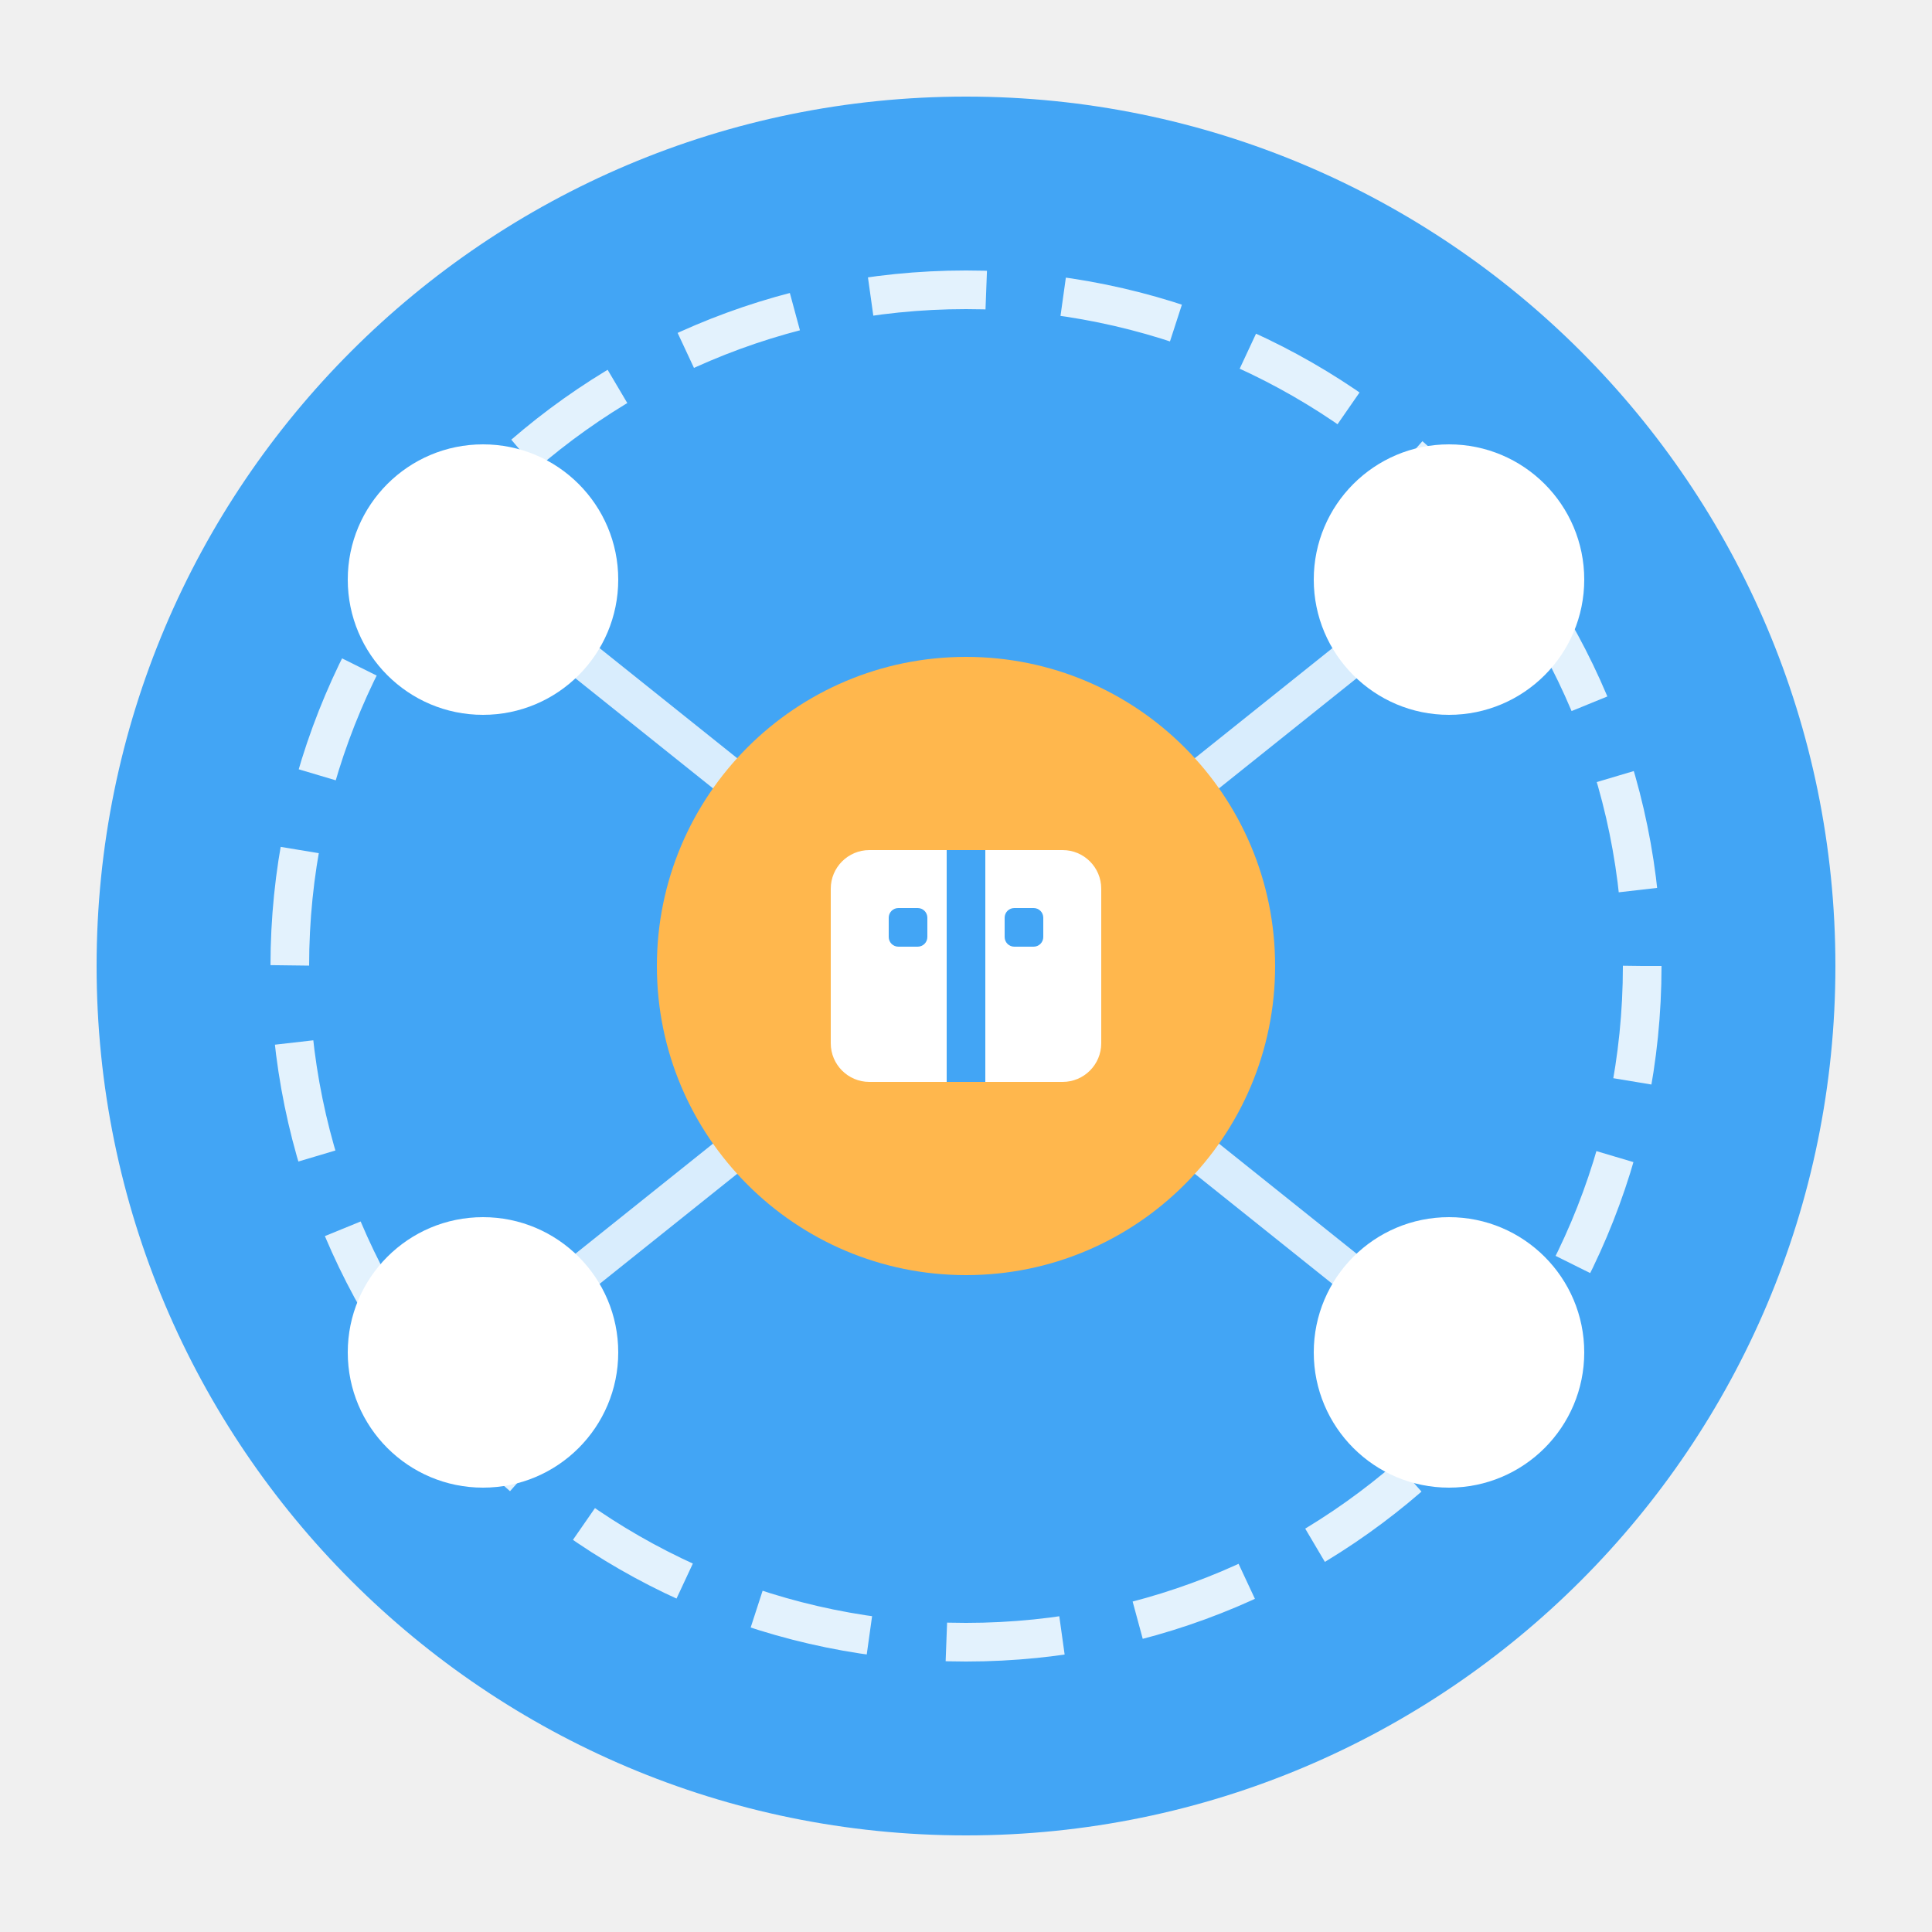
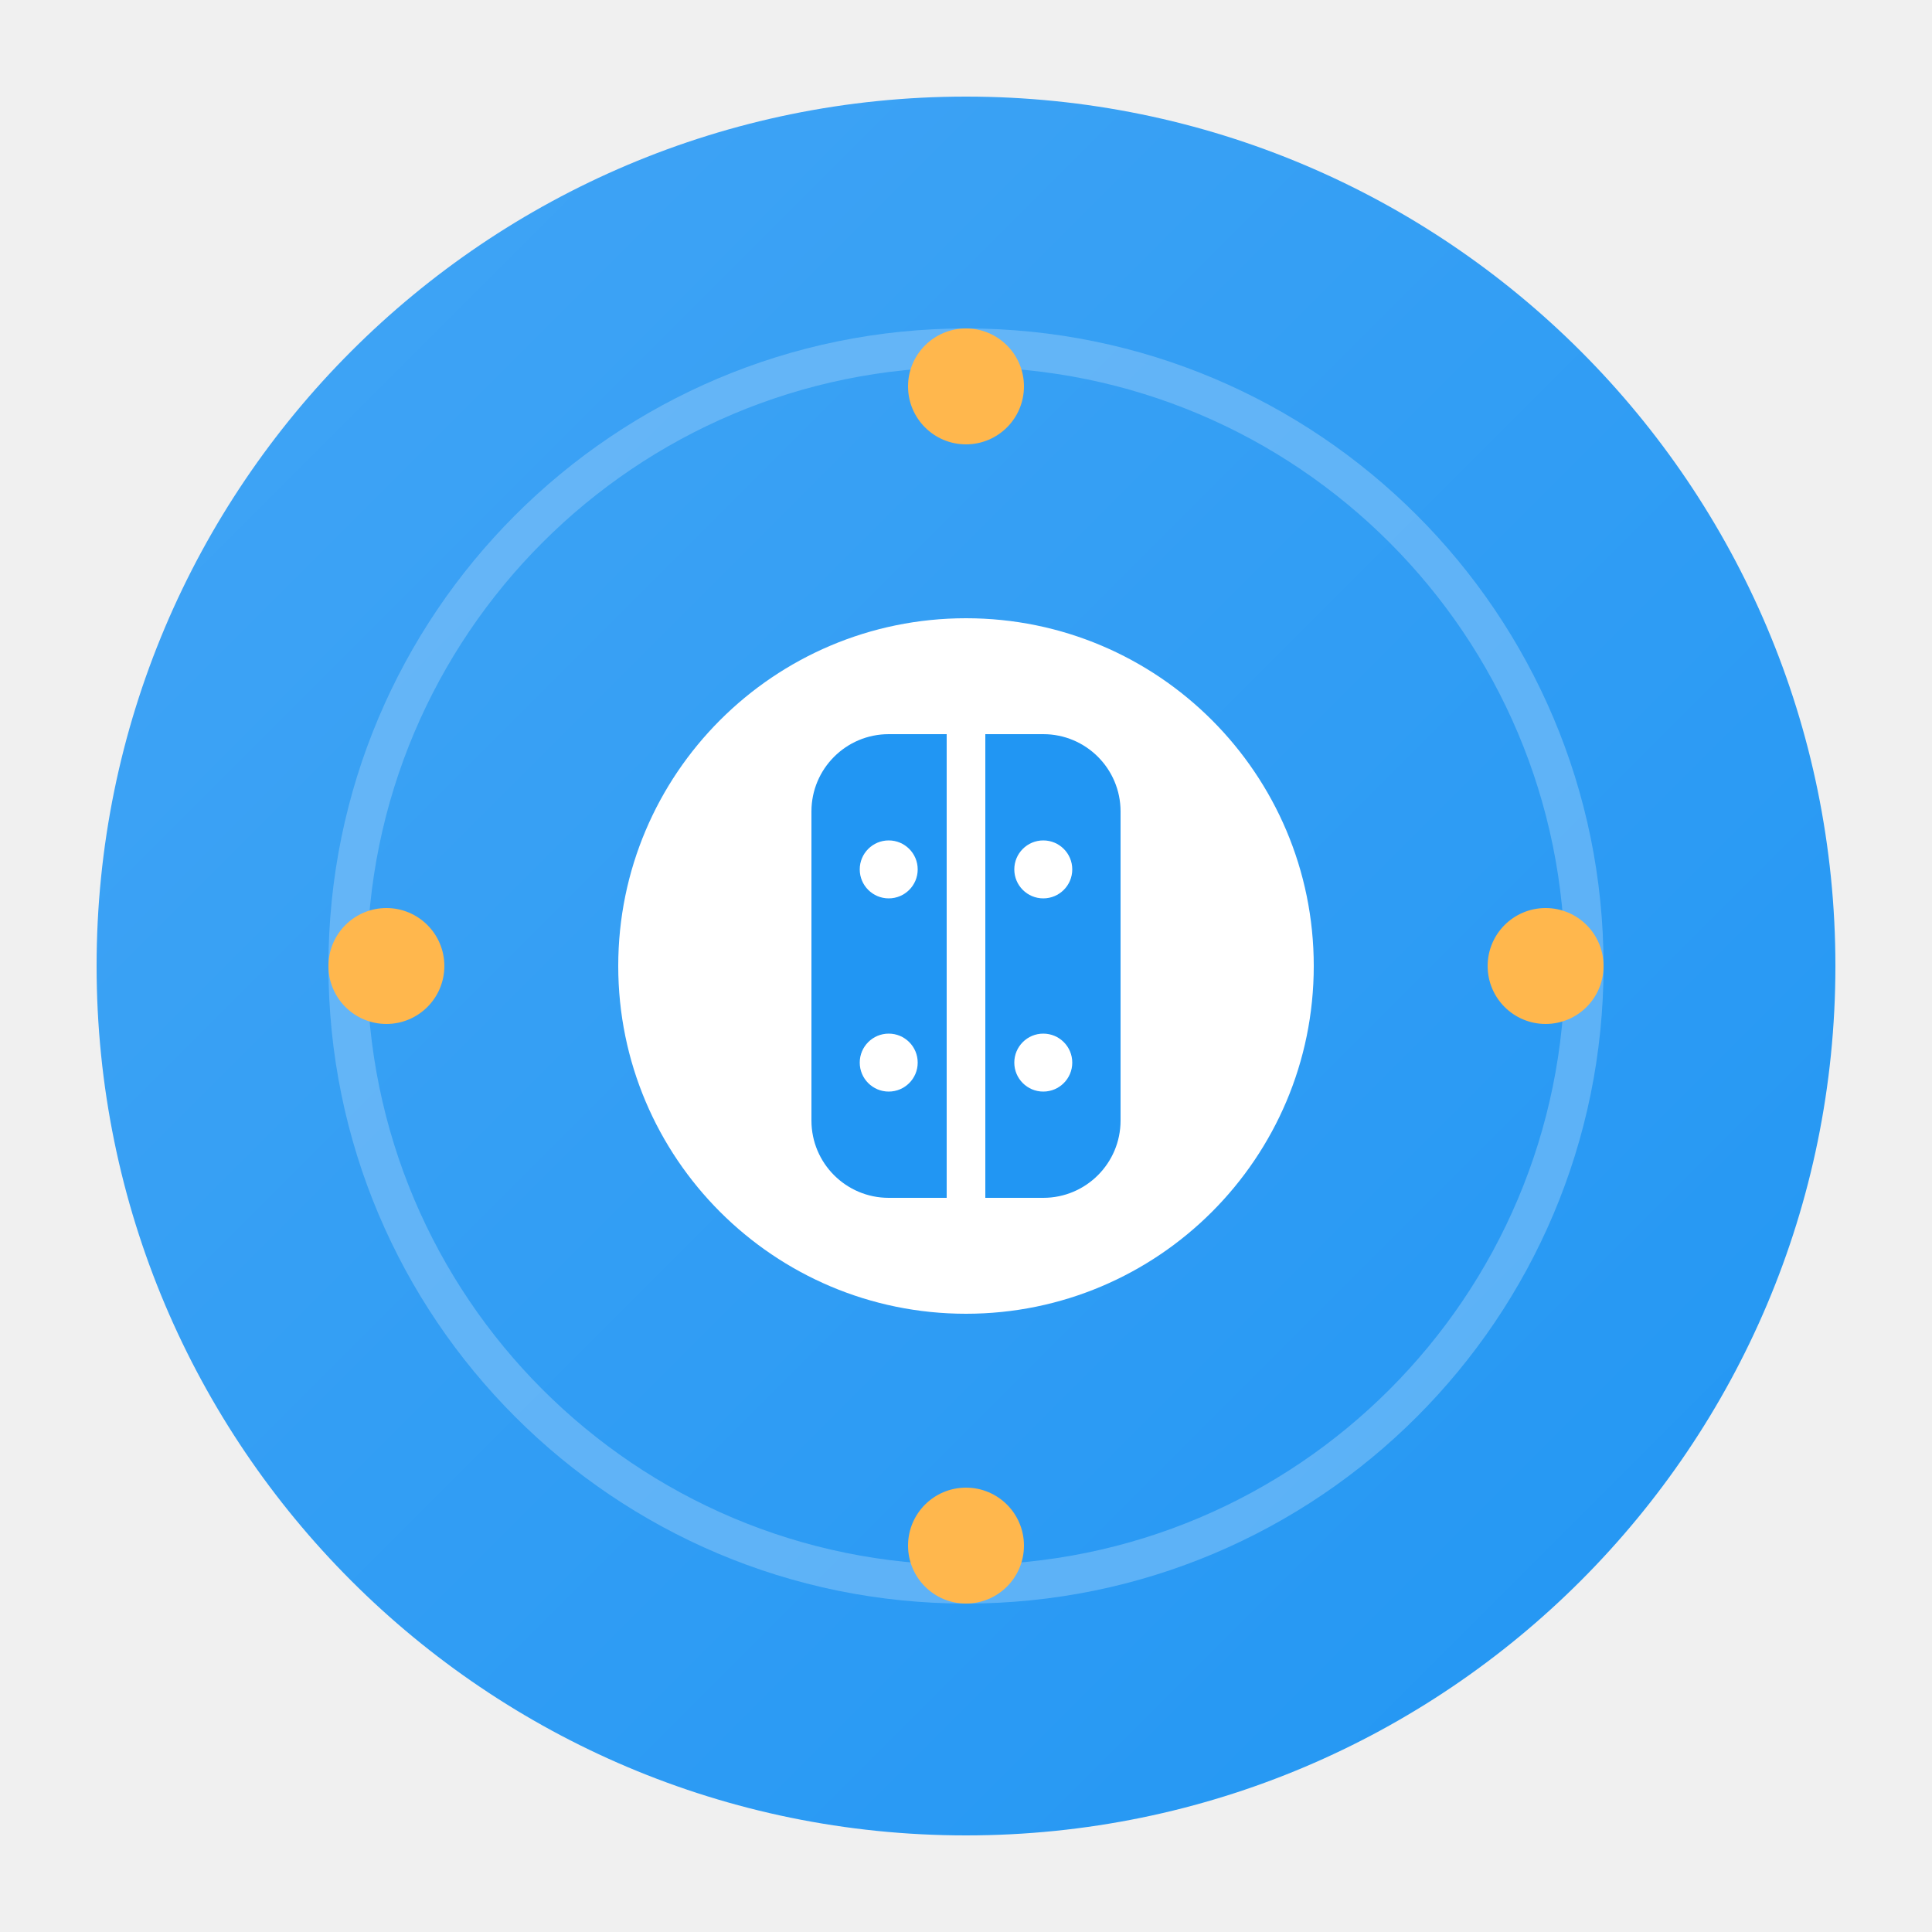
<svg xmlns="http://www.w3.org/2000/svg" width="100" height="100" viewBox="0 0 100 100">
-   <circle cx="50" cy="50" r="45" fill="#42A5F5" />
-   <circle cx="50" cy="50" r="35" fill="none" stroke="#E3F2FD" stroke-width="2" stroke-dasharray="6 4" />
-   <line x1="25" y1="30" x2="50" y2="50" stroke="#ffffff" stroke-width="2" opacity="0.8" />
-   <line x1="75" y1="30" x2="50" y2="50" stroke="#ffffff" stroke-width="2" opacity="0.8" />
-   <line x1="25" y1="70" x2="50" y2="50" stroke="#ffffff" stroke-width="2" opacity="0.8" />
-   <line x1="75" y1="70" x2="50" y2="50" stroke="#ffffff" stroke-width="2" opacity="0.8" />
-   <circle cx="25" cy="30" r="7" fill="#ffffff" />
-   <circle cx="75" cy="30" r="7" fill="#ffffff" />
-   <circle cx="25" cy="70" r="7" fill="#ffffff" />
-   <circle cx="75" cy="70" r="7" fill="#ffffff" />
-   <circle cx="50" cy="50" r="16" fill="#FFB74D" />
-   <rect x="43" y="44" width="14" height="12" rx="2" fill="#ffffff" />
-   <line x1="50" y1="44" x2="50" y2="56" stroke="#42A5F5" stroke-width="2" />
-   <rect x="46" y="47" width="2" height="2" rx="0.5" fill="#42A5F5" />
-   <rect x="52" y="47" width="2" height="2" rx="0.5" fill="#42A5F5" />
+   <defs>
+     <linearGradient id="coreGrad" x1="0%" y1="0%" x2="100%" y2="100%">
+       <stop offset="0%" stop-color="#42A5F5" />
+       <stop offset="100%" stop-color="#2196F3" />
+     </linearGradient>
+   </defs>
+   <circle cx="50" cy="50" r="45" fill="url(#coreGrad)" />
+   <circle cx="50" cy="50" r="32" fill="none" stroke="#90CAF9" stroke-width="2" opacity="0.5" />
+   <circle cx="50" cy="50" r="18" fill="#ffffff" />
+   <rect x="42" y="38" width="16" height="24" rx="4" fill="#2196F3" />
+   <line x1="50" y1="38" x2="50" y2="62" stroke="#ffffff" stroke-width="2" />
+   <circle cx="46" cy="45" r="1.5" fill="#ffffff" />
+   <circle cx="54" cy="45" r="1.5" fill="#ffffff" />
+   <circle cx="46" cy="55" r="1.5" fill="#ffffff" />
+   <circle cx="54" cy="55" r="1.5" fill="#ffffff" />
+   <circle cx="50" cy="20" r="3" fill="#FFB74D" />
+   <circle cx="80" cy="50" r="3" fill="#FFB74D" />
+   <circle cx="50" cy="80" r="3" fill="#FFB74D" />
+   <circle cx="20" cy="50" r="3" fill="#FFB74D" />
</svg>
